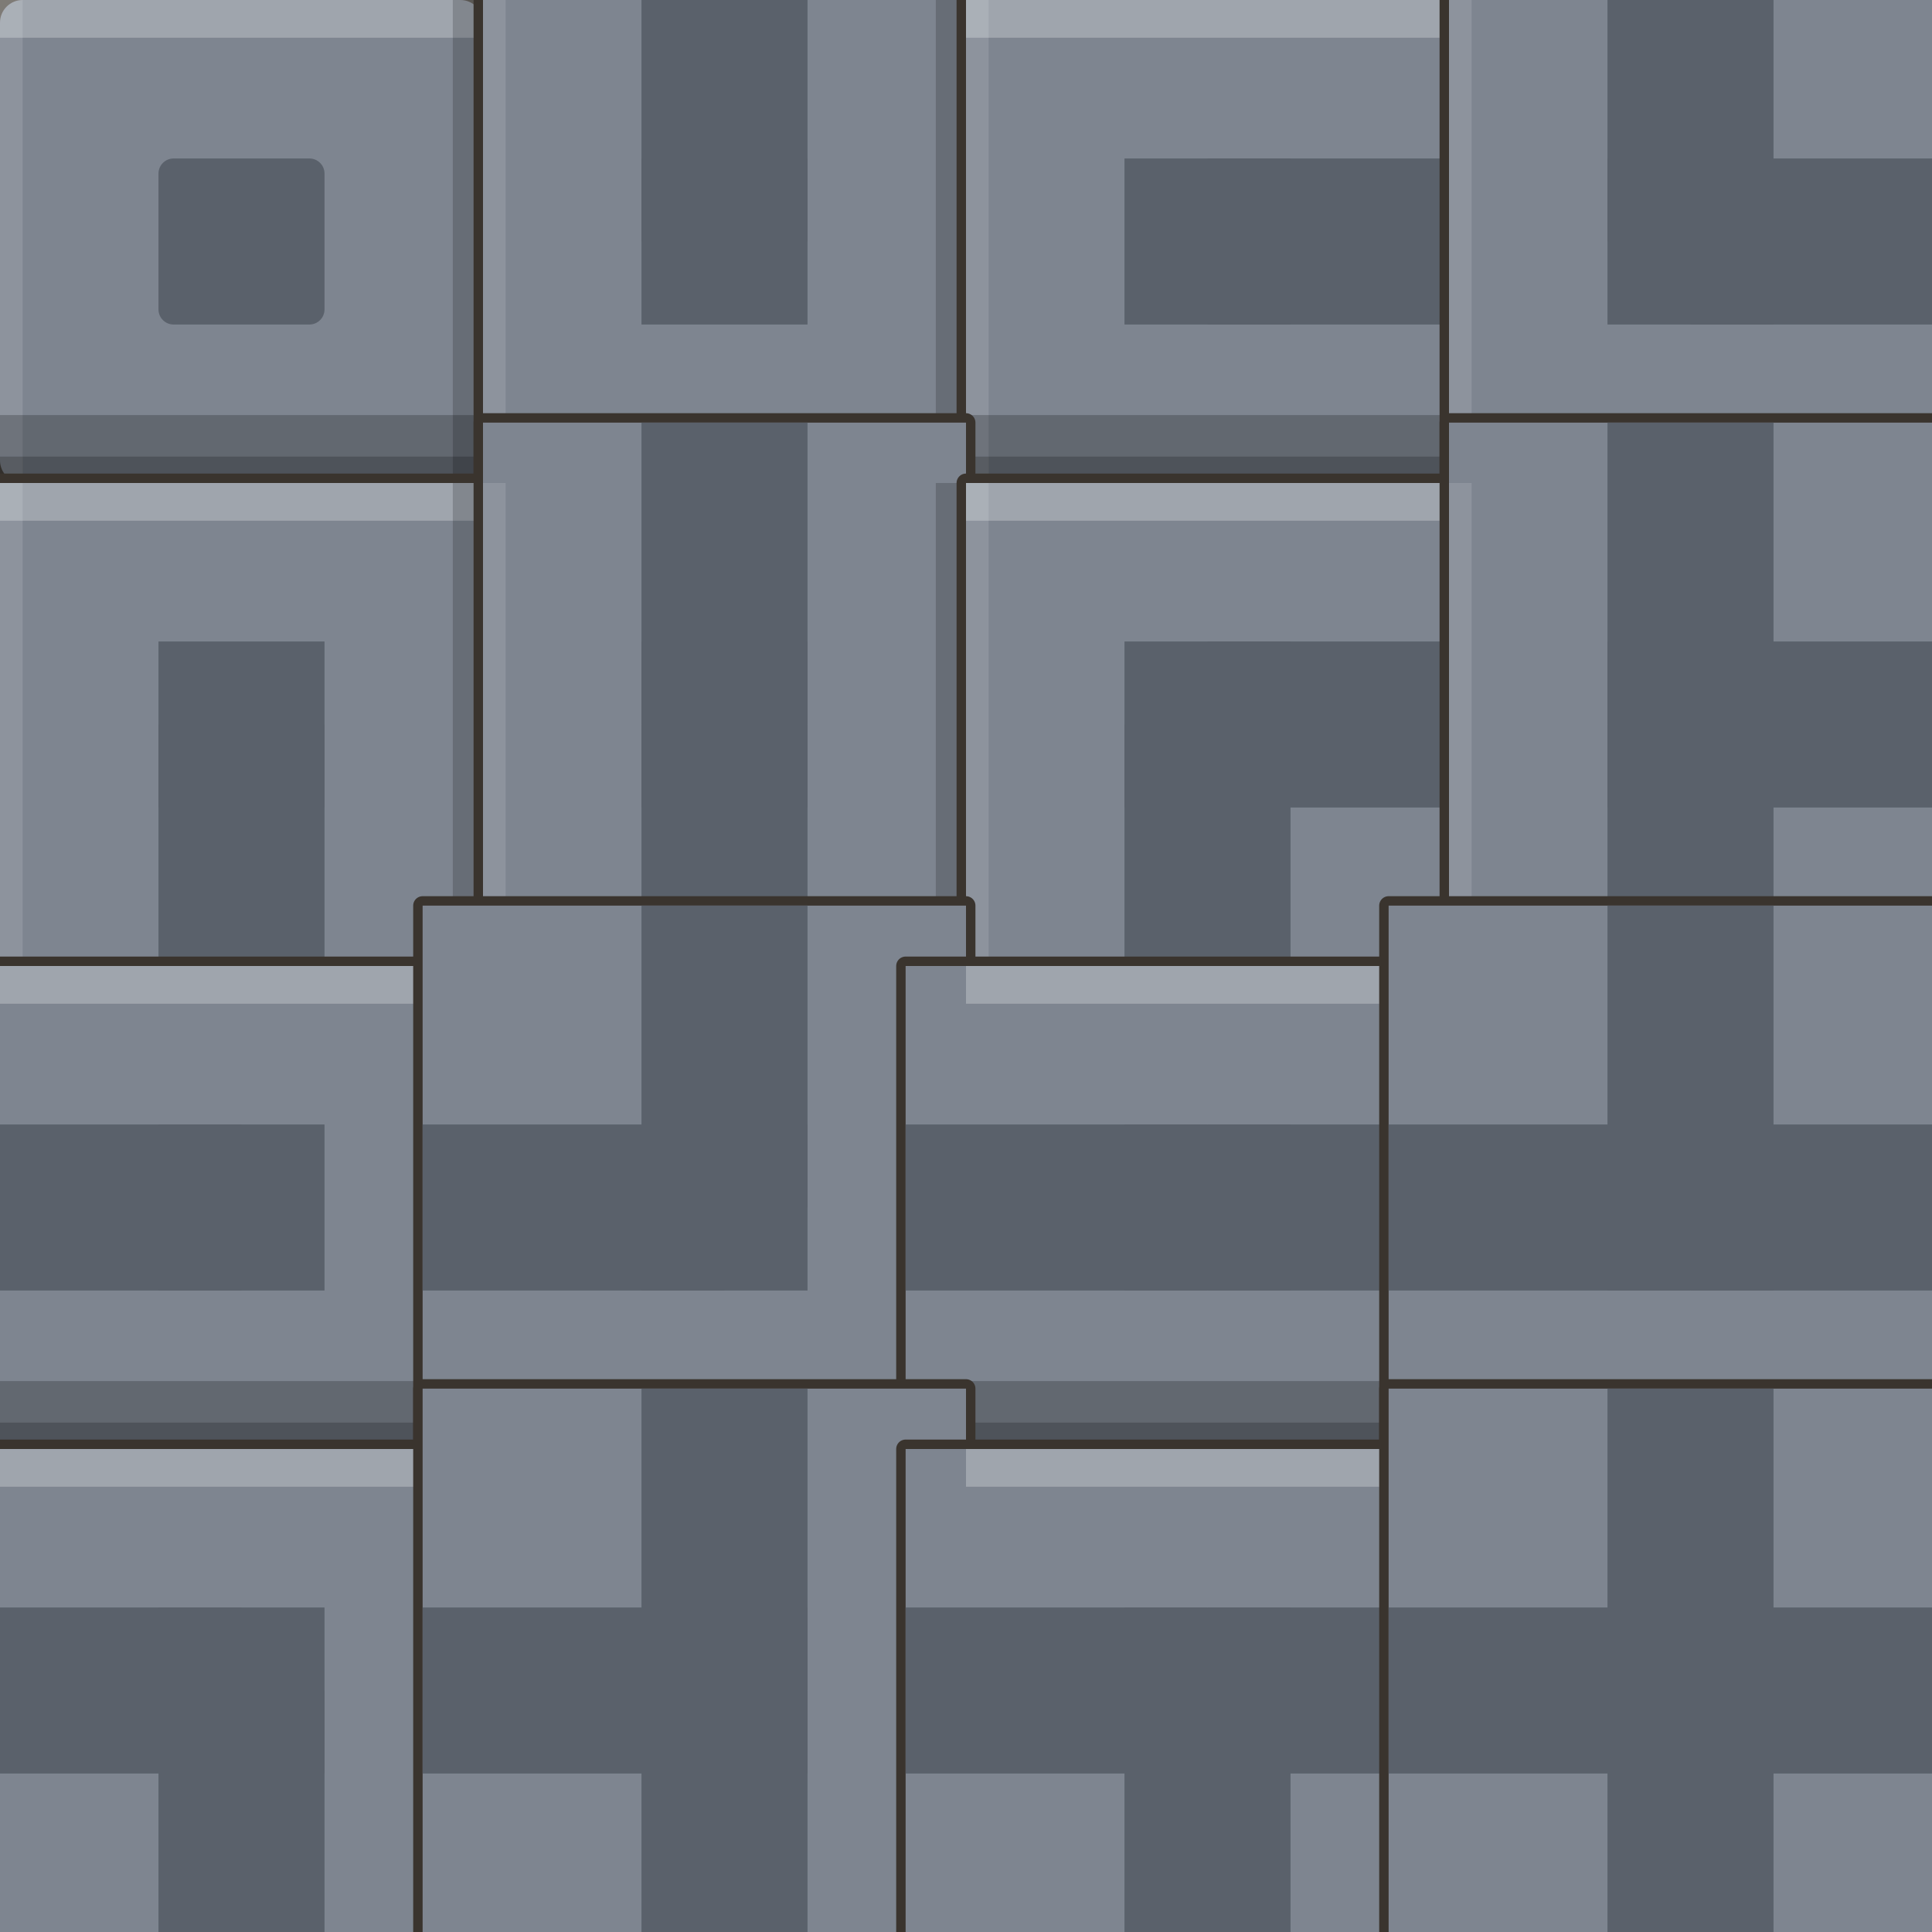
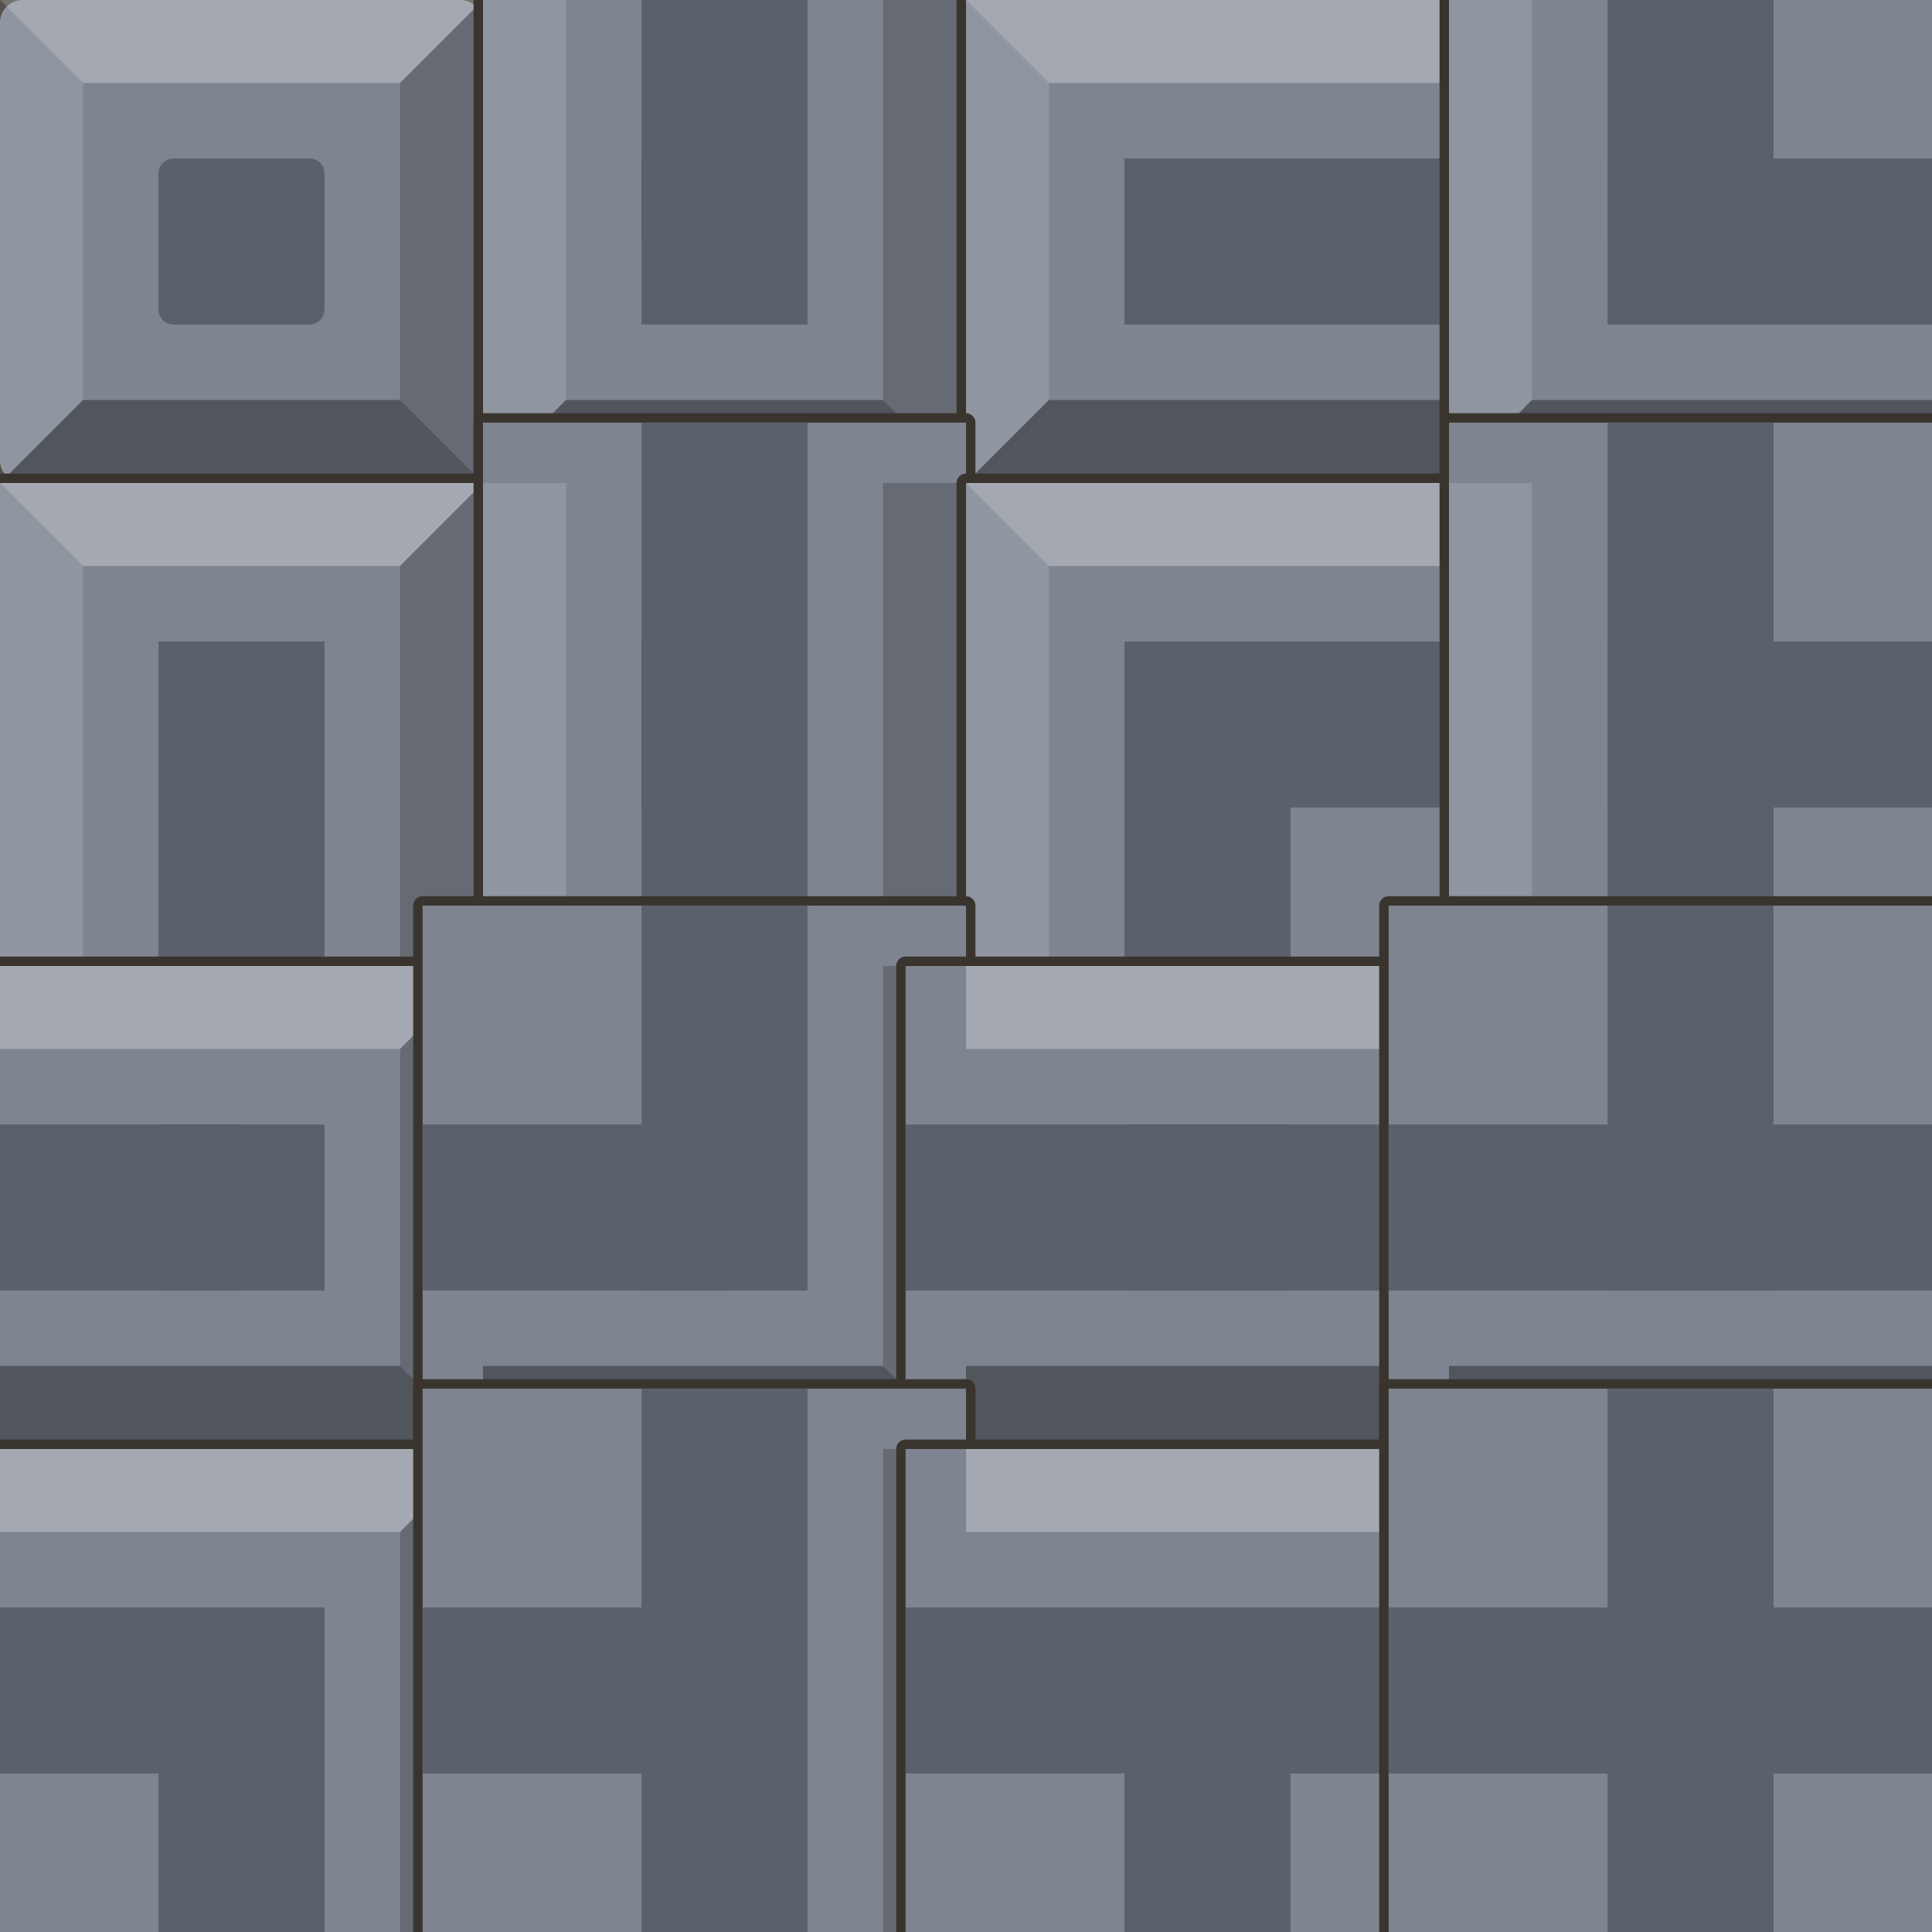
<svg xmlns="http://www.w3.org/2000/svg" viewBox="0 0 512 512" width="512" height="512">
  <g transform="translate(0 0)">
    <path d="M 6 0 h 116 a 6 6 0 0 1 6 6 v 116 a 6 6 0 0 1 -6 6 h -116 a 6 6 0 0 1 -6 -6 v -116 a 6 6 0 0 1 6 -6 Z" fill="#3A342E" stroke="#3A342E" stroke-width="5" stroke-linejoin="round" stroke-linecap="round" />
    <path d="M 6 0 h 116 a 6 6 0 0 1 6 6 v 116 a 6 6 0 0 1 -6 6 h -116 a 6 6 0 0 1 -6 -6 v -116 a 6 6 0 0 1 6 -6 Z" fill="#7E8590" />
-     <path d="M 0 0 h 128 a 0 0 0 0 1 0 0 v 10 a 0 0 0 0 1 0 0 h -128 a 0 0 0 0 1 0 0 v -10 a 0 0 0 0 1 0 0 Z" fill="#FFFFFF" opacity="0.26" />
-     <path d="M 0 0 h 6 a 0 0 0 0 1 0 0 v 128 a 0 0 0 0 1 0 0 h -6 a 0 0 0 0 1 0 0 v -128 a 0 0 0 0 1 0 0 Z" fill="#FFFFFF" opacity="0.12" />
-     <path d="M 120 0 h 8 a 0 0 0 0 1 0 0 v 128 a 0 0 0 0 1 0 0 h -8 a 0 0 0 0 1 0 0 v -128 a 0 0 0 0 1 0 0 Z" fill="#000000" opacity="0.18" />
-     <path d="M 0 110 h 128 a 0 0 0 0 1 0 0 v 18 a 0 0 0 0 1 0 0 h -128 a 0 0 0 0 1 0 0 v -18 a 0 0 0 0 1 0 0 Z" fill="#000000" opacity="0.22" />
-     <path d="M 0 121 h 128 a 0 0 0 0 1 0 0 v 7 a 0 0 0 0 1 0 0 h -128 a 0 0 0 0 1 0 0 v -7 a 0 0 0 0 1 0 0 Z" fill="#000000" opacity="0.2" />
+     <path d="M 0 0 L 128 0 L 106 22 L 22 22 Z" fill="#FFFFFF" opacity="0.3" />
+     <path d="M 0 0 L 0 128 L 22 106 L 22 22 Z" fill="#FFFFFF" opacity="0.14" />
+     <path d="M 128 0 L 128 128 L 106 106 L 106 22 Z" fill="#000000" opacity="0.2" />
+     <path d="M 0 128 L 128 128 L 106 106 L 22 106 Z" fill="#000000" opacity="0.36" />
    <path d="M 46 42 h 36 a 4 4 0 0 1 4 4 v 36 a 4 4 0 0 1 -4 4 h -36 a 4 4 0 0 1 -4 -4 v -36 a 4 4 0 0 1 4 -4 Z" fill="#5A616B" />
  </g>
  <g transform="translate(128 0)">
    <path d="M 0 -16 h 128 a 0 0 0 0 1 0 0 v 144 a 0 0 0 0 1 0 0 h -128 a 0 0 0 0 1 0 0 v -144 a 0 0 0 0 1 0 0 Z" fill="#3A342E" stroke="#3A342E" stroke-width="5" stroke-linejoin="round" stroke-linecap="round" />
    <path d="M 0 -16 h 128 a 0 0 0 0 1 0 0 v 144 a 0 0 0 0 1 0 0 h -128 a 0 0 0 0 1 0 0 v -144 a 0 0 0 0 1 0 0 Z" fill="#7E8590" />
-     <path d="M 0 0 h 6 a 0 0 0 0 1 0 0 v 128 a 0 0 0 0 1 0 0 h -6 a 0 0 0 0 1 0 0 v -128 a 0 0 0 0 1 0 0 Z" fill="#FFFFFF" opacity="0.12" />
-     <path d="M 120 0 h 8 a 0 0 0 0 1 0 0 v 128 a 0 0 0 0 1 0 0 h -8 a 0 0 0 0 1 0 0 v -128 a 0 0 0 0 1 0 0 Z" fill="#000000" opacity="0.18" />
-     <path d="M 0 110 h 128 a 0 0 0 0 1 0 0 v 18 a 0 0 0 0 1 0 0 h -128 a 0 0 0 0 1 0 0 v -18 a 0 0 0 0 1 0 0 Z" fill="#000000" opacity="0.22" />
-     <path d="M 0 121 h 128 a 0 0 0 0 1 0 0 v 7 a 0 0 0 0 1 0 0 h -128 a 0 0 0 0 1 0 0 v -7 a 0 0 0 0 1 0 0 Z" fill="#000000" opacity="0.2" />
+     <path d="M 0 0 L 0 128 L 22 106 L 22 0 Z" fill="#FFFFFF" opacity="0.14" />
+     <path d="M 128 0 L 128 128 L 106 106 L 106 0 Z" fill="#000000" opacity="0.2" />
+     <path d="M 0 128 L 128 128 L 106 106 L 22 106 Z" fill="#000000" opacity="0.36" />
    <path d="M 42 -16 h 44 a 0 0 0 0 1 0 0 v 80 a 0 0 0 0 1 0 0 h -44 a 0 0 0 0 1 0 0 v -80 a 0 0 0 0 1 0 0 Z" fill="#5A616B" />
    <path d="M 42 42 h 44 a 0 0 0 0 1 0 0 v 44 a 0 0 0 0 1 0 0 h -44 a 0 0 0 0 1 0 0 v -44 a 0 0 0 0 1 0 0 Z" fill="#5A616B" />
  </g>
  <g transform="translate(256 0)">
    <path d="M 0 0 h 144 a 0 0 0 0 1 0 0 v 128 a 0 0 0 0 1 0 0 h -144 a 0 0 0 0 1 0 0 v -128 a 0 0 0 0 1 0 0 Z" fill="#3A342E" stroke="#3A342E" stroke-width="5" stroke-linejoin="round" stroke-linecap="round" />
    <path d="M 0 0 h 144 a 0 0 0 0 1 0 0 v 128 a 0 0 0 0 1 0 0 h -144 a 0 0 0 0 1 0 0 v -128 a 0 0 0 0 1 0 0 Z" fill="#7E8590" />
-     <path d="M 0 0 h 128 a 0 0 0 0 1 0 0 v 10 a 0 0 0 0 1 0 0 h -128 a 0 0 0 0 1 0 0 v -10 a 0 0 0 0 1 0 0 Z" fill="#FFFFFF" opacity="0.26" />
-     <path d="M 0 0 h 6 a 0 0 0 0 1 0 0 v 128 a 0 0 0 0 1 0 0 h -6 a 0 0 0 0 1 0 0 v -128 a 0 0 0 0 1 0 0 Z" fill="#FFFFFF" opacity="0.12" />
-     <path d="M 0 110 h 128 a 0 0 0 0 1 0 0 v 18 a 0 0 0 0 1 0 0 h -128 a 0 0 0 0 1 0 0 v -18 a 0 0 0 0 1 0 0 Z" fill="#000000" opacity="0.22" />
-     <path d="M 0 121 h 128 a 0 0 0 0 1 0 0 v 7 a 0 0 0 0 1 0 0 h -128 a 0 0 0 0 1 0 0 v -7 a 0 0 0 0 1 0 0 Z" fill="#000000" opacity="0.2" />
+     <path d="M 0 0 L 128 0 L 128 22 L 22 22 Z" fill="#FFFFFF" opacity="0.3" />
+     <path d="M 0 0 L 0 128 L 22 106 L 22 22 Z" fill="#FFFFFF" opacity="0.14" />
+     <path d="M 0 128 L 128 128 L 128 106 L 22 106 Z" fill="#000000" opacity="0.36" />
    <path d="M 64 42 h 80 a 0 0 0 0 1 0 0 v 44 a 0 0 0 0 1 0 0 h -80 a 0 0 0 0 1 0 0 v -44 a 0 0 0 0 1 0 0 Z" fill="#5A616B" />
    <path d="M 42 42 h 44 a 0 0 0 0 1 0 0 v 44 a 0 0 0 0 1 0 0 h -44 a 0 0 0 0 1 0 0 v -44 a 0 0 0 0 1 0 0 Z" fill="#5A616B" />
  </g>
  <g transform="translate(384 0)">
    <path d="M 0 -16 h 144 a 0 0 0 0 1 0 0 v 144 a 0 0 0 0 1 0 0 h -144 a 0 0 0 0 1 0 0 v -144 a 0 0 0 0 1 0 0 Z" fill="#3A342E" stroke="#3A342E" stroke-width="5" stroke-linejoin="round" stroke-linecap="round" />
    <path d="M 0 -16 h 144 a 0 0 0 0 1 0 0 v 144 a 0 0 0 0 1 0 0 h -144 a 0 0 0 0 1 0 0 v -144 a 0 0 0 0 1 0 0 Z" fill="#7E8590" />
-     <path d="M 0 0 h 6 a 0 0 0 0 1 0 0 v 128 a 0 0 0 0 1 0 0 h -6 a 0 0 0 0 1 0 0 v -128 a 0 0 0 0 1 0 0 Z" fill="#FFFFFF" opacity="0.12" />
-     <path d="M 0 110 h 128 a 0 0 0 0 1 0 0 v 18 a 0 0 0 0 1 0 0 h -128 a 0 0 0 0 1 0 0 v -18 a 0 0 0 0 1 0 0 Z" fill="#000000" opacity="0.22" />
-     <path d="M 0 121 h 128 a 0 0 0 0 1 0 0 v 7 a 0 0 0 0 1 0 0 h -128 a 0 0 0 0 1 0 0 v -7 a 0 0 0 0 1 0 0 Z" fill="#000000" opacity="0.2" />
+     <path d="M 0 0 L 0 128 L 22 106 L 22 0 Z" fill="#FFFFFF" opacity="0.14" />
+     <path d="M 0 128 L 128 128 L 128 106 L 22 106 Z" fill="#000000" opacity="0.36" />
    <path d="M 42 -16 h 44 a 0 0 0 0 1 0 0 v 80 a 0 0 0 0 1 0 0 h -44 a 0 0 0 0 1 0 0 v -80 a 0 0 0 0 1 0 0 Z" fill="#5A616B" />
    <path d="M 64 42 h 80 a 0 0 0 0 1 0 0 v 44 a 0 0 0 0 1 0 0 h -80 a 0 0 0 0 1 0 0 v -44 a 0 0 0 0 1 0 0 Z" fill="#5A616B" />
    <path d="M 42 42 h 44 a 0 0 0 0 1 0 0 v 44 a 0 0 0 0 1 0 0 h -44 a 0 0 0 0 1 0 0 v -44 a 0 0 0 0 1 0 0 Z" fill="#5A616B" />
  </g>
  <g transform="translate(0 128)">
    <path d="M 0 0 h 128 a 0 0 0 0 1 0 0 v 144 a 0 0 0 0 1 0 0 h -128 a 0 0 0 0 1 0 0 v -144 a 0 0 0 0 1 0 0 Z" fill="#3A342E" stroke="#3A342E" stroke-width="5" stroke-linejoin="round" stroke-linecap="round" />
    <path d="M 0 0 h 128 a 0 0 0 0 1 0 0 v 144 a 0 0 0 0 1 0 0 h -128 a 0 0 0 0 1 0 0 v -144 a 0 0 0 0 1 0 0 Z" fill="#7E8590" />
-     <path d="M 0 0 h 128 a 0 0 0 0 1 0 0 v 10 a 0 0 0 0 1 0 0 h -128 a 0 0 0 0 1 0 0 v -10 a 0 0 0 0 1 0 0 Z" fill="#FFFFFF" opacity="0.26" />
-     <path d="M 0 0 h 6 a 0 0 0 0 1 0 0 v 128 a 0 0 0 0 1 0 0 h -6 a 0 0 0 0 1 0 0 v -128 a 0 0 0 0 1 0 0 Z" fill="#FFFFFF" opacity="0.12" />
-     <path d="M 120 0 h 8 a 0 0 0 0 1 0 0 v 128 a 0 0 0 0 1 0 0 h -8 a 0 0 0 0 1 0 0 v -128 a 0 0 0 0 1 0 0 Z" fill="#000000" opacity="0.18" />
+     <path d="M 0 0 L 128 0 L 106 22 L 22 22 Z" fill="#FFFFFF" opacity="0.3" />
+     <path d="M 0 0 L 0 128 L 22 128 L 22 22 Z" fill="#FFFFFF" opacity="0.14" />
+     <path d="M 128 0 L 128 128 L 106 128 L 106 22 Z" fill="#000000" opacity="0.2" />
    <path d="M 42 64 h 44 a 0 0 0 0 1 0 0 v 80 a 0 0 0 0 1 0 0 h -44 a 0 0 0 0 1 0 0 v -80 a 0 0 0 0 1 0 0 Z" fill="#5A616B" />
    <path d="M 42 42 h 44 a 0 0 0 0 1 0 0 v 44 a 0 0 0 0 1 0 0 h -44 a 0 0 0 0 1 0 0 v -44 a 0 0 0 0 1 0 0 Z" fill="#5A616B" />
  </g>
  <g transform="translate(128 128)">
    <path d="M 0 -16 h 128 a 0 0 0 0 1 0 0 v 160 a 0 0 0 0 1 0 0 h -128 a 0 0 0 0 1 0 0 v -160 a 0 0 0 0 1 0 0 Z" fill="#3A342E" stroke="#3A342E" stroke-width="5" stroke-linejoin="round" stroke-linecap="round" />
    <path d="M 0 -16 h 128 a 0 0 0 0 1 0 0 v 160 a 0 0 0 0 1 0 0 h -128 a 0 0 0 0 1 0 0 v -160 a 0 0 0 0 1 0 0 Z" fill="#7E8590" />
-     <path d="M 0 0 h 6 a 0 0 0 0 1 0 0 v 128 a 0 0 0 0 1 0 0 h -6 a 0 0 0 0 1 0 0 v -128 a 0 0 0 0 1 0 0 Z" fill="#FFFFFF" opacity="0.12" />
-     <path d="M 120 0 h 8 a 0 0 0 0 1 0 0 v 128 a 0 0 0 0 1 0 0 h -8 a 0 0 0 0 1 0 0 v -128 a 0 0 0 0 1 0 0 Z" fill="#000000" opacity="0.18" />
+     <path d="M 0 0 L 0 128 L 22 128 L 22 0 Z" fill="#FFFFFF" opacity="0.14" />
+     <path d="M 128 0 L 128 128 L 106 128 L 106 0 Z" fill="#000000" opacity="0.2" />
    <path d="M 42 -16 h 44 a 0 0 0 0 1 0 0 v 80 a 0 0 0 0 1 0 0 h -44 a 0 0 0 0 1 0 0 v -80 a 0 0 0 0 1 0 0 Z" fill="#5A616B" />
    <path d="M 42 64 h 44 a 0 0 0 0 1 0 0 v 80 a 0 0 0 0 1 0 0 h -44 a 0 0 0 0 1 0 0 v -80 a 0 0 0 0 1 0 0 Z" fill="#5A616B" />
    <path d="M 42 42 h 44 a 0 0 0 0 1 0 0 v 44 a 0 0 0 0 1 0 0 h -44 a 0 0 0 0 1 0 0 v -44 a 0 0 0 0 1 0 0 Z" fill="#5A616B" />
  </g>
  <g transform="translate(256 128)">
    <path d="M 0 0 h 144 a 0 0 0 0 1 0 0 v 144 a 0 0 0 0 1 0 0 h -144 a 0 0 0 0 1 0 0 v -144 a 0 0 0 0 1 0 0 Z" fill="#3A342E" stroke="#3A342E" stroke-width="5" stroke-linejoin="round" stroke-linecap="round" />
    <path d="M 0 0 h 144 a 0 0 0 0 1 0 0 v 144 a 0 0 0 0 1 0 0 h -144 a 0 0 0 0 1 0 0 v -144 a 0 0 0 0 1 0 0 Z" fill="#7E8590" />
-     <path d="M 0 0 h 128 a 0 0 0 0 1 0 0 v 10 a 0 0 0 0 1 0 0 h -128 a 0 0 0 0 1 0 0 v -10 a 0 0 0 0 1 0 0 Z" fill="#FFFFFF" opacity="0.26" />
-     <path d="M 0 0 h 6 a 0 0 0 0 1 0 0 v 128 a 0 0 0 0 1 0 0 h -6 a 0 0 0 0 1 0 0 v -128 a 0 0 0 0 1 0 0 Z" fill="#FFFFFF" opacity="0.12" />
+     <path d="M 0 0 L 128 0 L 128 22 L 22 22 Z" fill="#FFFFFF" opacity="0.3" />
+     <path d="M 0 0 L 0 128 L 22 128 L 22 22 Z" fill="#FFFFFF" opacity="0.14" />
    <path d="M 42 64 h 44 a 0 0 0 0 1 0 0 v 80 a 0 0 0 0 1 0 0 h -44 a 0 0 0 0 1 0 0 v -80 a 0 0 0 0 1 0 0 Z" fill="#5A616B" />
    <path d="M 64 42 h 80 a 0 0 0 0 1 0 0 v 44 a 0 0 0 0 1 0 0 h -80 a 0 0 0 0 1 0 0 v -44 a 0 0 0 0 1 0 0 Z" fill="#5A616B" />
    <path d="M 42 42 h 44 a 0 0 0 0 1 0 0 v 44 a 0 0 0 0 1 0 0 h -44 a 0 0 0 0 1 0 0 v -44 a 0 0 0 0 1 0 0 Z" fill="#5A616B" />
  </g>
  <g transform="translate(384 128)">
    <path d="M 0 -16 h 144 a 0 0 0 0 1 0 0 v 160 a 0 0 0 0 1 0 0 h -144 a 0 0 0 0 1 0 0 v -160 a 0 0 0 0 1 0 0 Z" fill="#3A342E" stroke="#3A342E" stroke-width="5" stroke-linejoin="round" stroke-linecap="round" />
    <path d="M 0 -16 h 144 a 0 0 0 0 1 0 0 v 160 a 0 0 0 0 1 0 0 h -144 a 0 0 0 0 1 0 0 v -160 a 0 0 0 0 1 0 0 Z" fill="#7E8590" />
-     <path d="M 0 0 h 6 a 0 0 0 0 1 0 0 v 128 a 0 0 0 0 1 0 0 h -6 a 0 0 0 0 1 0 0 v -128 a 0 0 0 0 1 0 0 Z" fill="#FFFFFF" opacity="0.12" />
+     <path d="M 0 0 L 0 128 L 22 128 L 22 0 Z" fill="#FFFFFF" opacity="0.14" />
    <path d="M 42 -16 h 44 a 0 0 0 0 1 0 0 v 80 a 0 0 0 0 1 0 0 h -44 a 0 0 0 0 1 0 0 v -80 a 0 0 0 0 1 0 0 Z" fill="#5A616B" />
    <path d="M 42 64 h 44 a 0 0 0 0 1 0 0 v 80 a 0 0 0 0 1 0 0 h -44 a 0 0 0 0 1 0 0 v -80 a 0 0 0 0 1 0 0 Z" fill="#5A616B" />
    <path d="M 64 42 h 80 a 0 0 0 0 1 0 0 v 44 a 0 0 0 0 1 0 0 h -80 a 0 0 0 0 1 0 0 v -44 a 0 0 0 0 1 0 0 Z" fill="#5A616B" />
    <path d="M 42 42 h 44 a 0 0 0 0 1 0 0 v 44 a 0 0 0 0 1 0 0 h -44 a 0 0 0 0 1 0 0 v -44 a 0 0 0 0 1 0 0 Z" fill="#5A616B" />
  </g>
  <g transform="translate(0 256)">
    <path d="M -16 0 h 144 a 0 0 0 0 1 0 0 v 128 a 0 0 0 0 1 0 0 h -144 a 0 0 0 0 1 0 0 v -128 a 0 0 0 0 1 0 0 Z" fill="#3A342E" stroke="#3A342E" stroke-width="5" stroke-linejoin="round" stroke-linecap="round" />
    <path d="M -16 0 h 144 a 0 0 0 0 1 0 0 v 128 a 0 0 0 0 1 0 0 h -144 a 0 0 0 0 1 0 0 v -128 a 0 0 0 0 1 0 0 Z" fill="#7E8590" />
-     <path d="M 0 0 h 128 a 0 0 0 0 1 0 0 v 10 a 0 0 0 0 1 0 0 h -128 a 0 0 0 0 1 0 0 v -10 a 0 0 0 0 1 0 0 Z" fill="#FFFFFF" opacity="0.26" />
-     <path d="M 120 0 h 8 a 0 0 0 0 1 0 0 v 128 a 0 0 0 0 1 0 0 h -8 a 0 0 0 0 1 0 0 v -128 a 0 0 0 0 1 0 0 Z" fill="#000000" opacity="0.18" />
-     <path d="M 0 110 h 128 a 0 0 0 0 1 0 0 v 18 a 0 0 0 0 1 0 0 h -128 a 0 0 0 0 1 0 0 v -18 a 0 0 0 0 1 0 0 Z" fill="#000000" opacity="0.22" />
-     <path d="M 0 121 h 128 a 0 0 0 0 1 0 0 v 7 a 0 0 0 0 1 0 0 h -128 a 0 0 0 0 1 0 0 v -7 a 0 0 0 0 1 0 0 Z" fill="#000000" opacity="0.2" />
+     <path d="M 0 0 L 128 0 L 106 22 L 0 22 Z" fill="#FFFFFF" opacity="0.3" />
+     <path d="M 128 0 L 128 128 L 106 106 L 106 22 Z" fill="#000000" opacity="0.2" />
+     <path d="M 0 128 L 128 128 L 106 106 L 0 106 Z" fill="#000000" opacity="0.36" />
    <path d="M -16 42 h 80 a 0 0 0 0 1 0 0 v 44 a 0 0 0 0 1 0 0 h -80 a 0 0 0 0 1 0 0 v -44 a 0 0 0 0 1 0 0 Z" fill="#5A616B" />
    <path d="M 42 42 h 44 a 0 0 0 0 1 0 0 v 44 a 0 0 0 0 1 0 0 h -44 a 0 0 0 0 1 0 0 v -44 a 0 0 0 0 1 0 0 Z" fill="#5A616B" />
  </g>
  <g transform="translate(128 256)">
    <path d="M -16 -16 h 144 a 0 0 0 0 1 0 0 v 144 a 0 0 0 0 1 0 0 h -144 a 0 0 0 0 1 0 0 v -144 a 0 0 0 0 1 0 0 Z" fill="#3A342E" stroke="#3A342E" stroke-width="5" stroke-linejoin="round" stroke-linecap="round" />
    <path d="M -16 -16 h 144 a 0 0 0 0 1 0 0 v 144 a 0 0 0 0 1 0 0 h -144 a 0 0 0 0 1 0 0 v -144 a 0 0 0 0 1 0 0 Z" fill="#7E8590" />
-     <path d="M 120 0 h 8 a 0 0 0 0 1 0 0 v 128 a 0 0 0 0 1 0 0 h -8 a 0 0 0 0 1 0 0 v -128 a 0 0 0 0 1 0 0 Z" fill="#000000" opacity="0.18" />
-     <path d="M 0 110 h 128 a 0 0 0 0 1 0 0 v 18 a 0 0 0 0 1 0 0 h -128 a 0 0 0 0 1 0 0 v -18 a 0 0 0 0 1 0 0 Z" fill="#000000" opacity="0.22" />
-     <path d="M 0 121 h 128 a 0 0 0 0 1 0 0 v 7 a 0 0 0 0 1 0 0 h -128 a 0 0 0 0 1 0 0 v -7 a 0 0 0 0 1 0 0 Z" fill="#000000" opacity="0.2" />
+     <path d="M 128 0 L 128 128 L 106 106 L 106 0 Z" fill="#000000" opacity="0.2" />
+     <path d="M 0 128 L 128 128 L 106 106 L 0 106 Z" fill="#000000" opacity="0.36" />
    <path d="M 42 -16 h 44 a 0 0 0 0 1 0 0 v 80 a 0 0 0 0 1 0 0 h -44 a 0 0 0 0 1 0 0 v -80 a 0 0 0 0 1 0 0 Z" fill="#5A616B" />
    <path d="M -16 42 h 80 a 0 0 0 0 1 0 0 v 44 a 0 0 0 0 1 0 0 h -80 a 0 0 0 0 1 0 0 v -44 a 0 0 0 0 1 0 0 Z" fill="#5A616B" />
    <path d="M 42 42 h 44 a 0 0 0 0 1 0 0 v 44 a 0 0 0 0 1 0 0 h -44 a 0 0 0 0 1 0 0 v -44 a 0 0 0 0 1 0 0 Z" fill="#5A616B" />
  </g>
  <g transform="translate(256 256)">
    <path d="M -16 0 h 160 a 0 0 0 0 1 0 0 v 128 a 0 0 0 0 1 0 0 h -160 a 0 0 0 0 1 0 0 v -128 a 0 0 0 0 1 0 0 Z" fill="#3A342E" stroke="#3A342E" stroke-width="5" stroke-linejoin="round" stroke-linecap="round" />
    <path d="M -16 0 h 160 a 0 0 0 0 1 0 0 v 128 a 0 0 0 0 1 0 0 h -160 a 0 0 0 0 1 0 0 v -128 a 0 0 0 0 1 0 0 Z" fill="#7E8590" />
-     <path d="M 0 0 h 128 a 0 0 0 0 1 0 0 v 10 a 0 0 0 0 1 0 0 h -128 a 0 0 0 0 1 0 0 v -10 a 0 0 0 0 1 0 0 Z" fill="#FFFFFF" opacity="0.26" />
-     <path d="M 0 110 h 128 a 0 0 0 0 1 0 0 v 18 a 0 0 0 0 1 0 0 h -128 a 0 0 0 0 1 0 0 v -18 a 0 0 0 0 1 0 0 Z" fill="#000000" opacity="0.22" />
-     <path d="M 0 121 h 128 a 0 0 0 0 1 0 0 v 7 a 0 0 0 0 1 0 0 h -128 a 0 0 0 0 1 0 0 v -7 a 0 0 0 0 1 0 0 Z" fill="#000000" opacity="0.2" />
+     <path d="M 0 0 L 128 0 L 128 22 L 0 22 Z" fill="#FFFFFF" opacity="0.3" />
+     <path d="M 0 128 L 128 128 L 128 106 L 0 106 Z" fill="#000000" opacity="0.36" />
    <path d="M -16 42 h 80 a 0 0 0 0 1 0 0 v 44 a 0 0 0 0 1 0 0 h -80 a 0 0 0 0 1 0 0 v -44 a 0 0 0 0 1 0 0 Z" fill="#5A616B" />
    <path d="M 64 42 h 80 a 0 0 0 0 1 0 0 v 44 a 0 0 0 0 1 0 0 h -80 a 0 0 0 0 1 0 0 v -44 a 0 0 0 0 1 0 0 Z" fill="#5A616B" />
    <path d="M 42 42 h 44 a 0 0 0 0 1 0 0 v 44 a 0 0 0 0 1 0 0 h -44 a 0 0 0 0 1 0 0 v -44 a 0 0 0 0 1 0 0 Z" fill="#5A616B" />
  </g>
  <g transform="translate(384 256)">
    <path d="M -16 -16 h 160 a 0 0 0 0 1 0 0 v 144 a 0 0 0 0 1 0 0 h -160 a 0 0 0 0 1 0 0 v -144 a 0 0 0 0 1 0 0 Z" fill="#3A342E" stroke="#3A342E" stroke-width="5" stroke-linejoin="round" stroke-linecap="round" />
    <path d="M -16 -16 h 160 a 0 0 0 0 1 0 0 v 144 a 0 0 0 0 1 0 0 h -160 a 0 0 0 0 1 0 0 v -144 a 0 0 0 0 1 0 0 Z" fill="#7E8590" />
-     <path d="M 0 110 h 128 a 0 0 0 0 1 0 0 v 18 a 0 0 0 0 1 0 0 h -128 a 0 0 0 0 1 0 0 v -18 a 0 0 0 0 1 0 0 Z" fill="#000000" opacity="0.22" />
-     <path d="M 0 121 h 128 a 0 0 0 0 1 0 0 v 7 a 0 0 0 0 1 0 0 h -128 a 0 0 0 0 1 0 0 v -7 a 0 0 0 0 1 0 0 Z" fill="#000000" opacity="0.2" />
+     <path d="M 0 128 L 128 128 L 128 106 L 0 106 Z" fill="#000000" opacity="0.36" />
    <path d="M 42 -16 h 44 a 0 0 0 0 1 0 0 v 80 a 0 0 0 0 1 0 0 h -44 a 0 0 0 0 1 0 0 v -80 a 0 0 0 0 1 0 0 Z" fill="#5A616B" />
    <path d="M -16 42 h 80 a 0 0 0 0 1 0 0 v 44 a 0 0 0 0 1 0 0 h -80 a 0 0 0 0 1 0 0 v -44 a 0 0 0 0 1 0 0 Z" fill="#5A616B" />
    <path d="M 64 42 h 80 a 0 0 0 0 1 0 0 v 44 a 0 0 0 0 1 0 0 h -80 a 0 0 0 0 1 0 0 v -44 a 0 0 0 0 1 0 0 Z" fill="#5A616B" />
    <path d="M 42 42 h 44 a 0 0 0 0 1 0 0 v 44 a 0 0 0 0 1 0 0 h -44 a 0 0 0 0 1 0 0 v -44 a 0 0 0 0 1 0 0 Z" fill="#5A616B" />
  </g>
  <g transform="translate(0 384)">
    <path d="M -16 0 h 144 a 0 0 0 0 1 0 0 v 144 a 0 0 0 0 1 0 0 h -144 a 0 0 0 0 1 0 0 v -144 a 0 0 0 0 1 0 0 Z" fill="#3A342E" stroke="#3A342E" stroke-width="5" stroke-linejoin="round" stroke-linecap="round" />
    <path d="M -16 0 h 144 a 0 0 0 0 1 0 0 v 144 a 0 0 0 0 1 0 0 h -144 a 0 0 0 0 1 0 0 v -144 a 0 0 0 0 1 0 0 Z" fill="#7E8590" />
-     <path d="M 0 0 h 128 a 0 0 0 0 1 0 0 v 10 a 0 0 0 0 1 0 0 h -128 a 0 0 0 0 1 0 0 v -10 a 0 0 0 0 1 0 0 Z" fill="#FFFFFF" opacity="0.26" />
-     <path d="M 120 0 h 8 a 0 0 0 0 1 0 0 v 128 a 0 0 0 0 1 0 0 h -8 a 0 0 0 0 1 0 0 v -128 a 0 0 0 0 1 0 0 Z" fill="#000000" opacity="0.18" />
+     <path d="M 0 0 L 128 0 L 106 22 L 0 22 Z" fill="#FFFFFF" opacity="0.3" />
+     <path d="M 128 0 L 128 128 L 106 128 L 106 22 Z" fill="#000000" opacity="0.2" />
    <path d="M 42 64 h 44 a 0 0 0 0 1 0 0 v 80 a 0 0 0 0 1 0 0 h -44 a 0 0 0 0 1 0 0 v -80 a 0 0 0 0 1 0 0 Z" fill="#5A616B" />
    <path d="M -16 42 h 80 a 0 0 0 0 1 0 0 v 44 a 0 0 0 0 1 0 0 h -80 a 0 0 0 0 1 0 0 v -44 a 0 0 0 0 1 0 0 Z" fill="#5A616B" />
    <path d="M 42 42 h 44 a 0 0 0 0 1 0 0 v 44 a 0 0 0 0 1 0 0 h -44 a 0 0 0 0 1 0 0 v -44 a 0 0 0 0 1 0 0 Z" fill="#5A616B" />
  </g>
  <g transform="translate(128 384)">
    <path d="M -16 -16 h 144 a 0 0 0 0 1 0 0 v 160 a 0 0 0 0 1 0 0 h -144 a 0 0 0 0 1 0 0 v -160 a 0 0 0 0 1 0 0 Z" fill="#3A342E" stroke="#3A342E" stroke-width="5" stroke-linejoin="round" stroke-linecap="round" />
    <path d="M -16 -16 h 144 a 0 0 0 0 1 0 0 v 160 a 0 0 0 0 1 0 0 h -144 a 0 0 0 0 1 0 0 v -160 a 0 0 0 0 1 0 0 Z" fill="#7E8590" />
-     <path d="M 120 0 h 8 a 0 0 0 0 1 0 0 v 128 a 0 0 0 0 1 0 0 h -8 a 0 0 0 0 1 0 0 v -128 a 0 0 0 0 1 0 0 Z" fill="#000000" opacity="0.18" />
+     <path d="M 128 0 L 128 128 L 106 128 L 106 0 Z" fill="#000000" opacity="0.2" />
    <path d="M 42 -16 h 44 a 0 0 0 0 1 0 0 v 80 a 0 0 0 0 1 0 0 h -44 a 0 0 0 0 1 0 0 v -80 a 0 0 0 0 1 0 0 Z" fill="#5A616B" />
    <path d="M 42 64 h 44 a 0 0 0 0 1 0 0 v 80 a 0 0 0 0 1 0 0 h -44 a 0 0 0 0 1 0 0 v -80 a 0 0 0 0 1 0 0 Z" fill="#5A616B" />
    <path d="M -16 42 h 80 a 0 0 0 0 1 0 0 v 44 a 0 0 0 0 1 0 0 h -80 a 0 0 0 0 1 0 0 v -44 a 0 0 0 0 1 0 0 Z" fill="#5A616B" />
    <path d="M 42 42 h 44 a 0 0 0 0 1 0 0 v 44 a 0 0 0 0 1 0 0 h -44 a 0 0 0 0 1 0 0 v -44 a 0 0 0 0 1 0 0 Z" fill="#5A616B" />
  </g>
  <g transform="translate(256 384)">
    <path d="M -16 0 h 160 a 0 0 0 0 1 0 0 v 144 a 0 0 0 0 1 0 0 h -160 a 0 0 0 0 1 0 0 v -144 a 0 0 0 0 1 0 0 Z" fill="#3A342E" stroke="#3A342E" stroke-width="5" stroke-linejoin="round" stroke-linecap="round" />
    <path d="M -16 0 h 160 a 0 0 0 0 1 0 0 v 144 a 0 0 0 0 1 0 0 h -160 a 0 0 0 0 1 0 0 v -144 a 0 0 0 0 1 0 0 Z" fill="#7E8590" />
-     <path d="M 0 0 h 128 a 0 0 0 0 1 0 0 v 10 a 0 0 0 0 1 0 0 h -128 a 0 0 0 0 1 0 0 v -10 a 0 0 0 0 1 0 0 Z" fill="#FFFFFF" opacity="0.26" />
+     <path d="M 0 0 L 128 0 L 128 22 L 0 22 Z" fill="#FFFFFF" opacity="0.3" />
    <path d="M 42 64 h 44 a 0 0 0 0 1 0 0 v 80 a 0 0 0 0 1 0 0 h -44 a 0 0 0 0 1 0 0 v -80 a 0 0 0 0 1 0 0 Z" fill="#5A616B" />
    <path d="M -16 42 h 80 a 0 0 0 0 1 0 0 v 44 a 0 0 0 0 1 0 0 h -80 a 0 0 0 0 1 0 0 v -44 a 0 0 0 0 1 0 0 Z" fill="#5A616B" />
    <path d="M 64 42 h 80 a 0 0 0 0 1 0 0 v 44 a 0 0 0 0 1 0 0 h -80 a 0 0 0 0 1 0 0 v -44 a 0 0 0 0 1 0 0 Z" fill="#5A616B" />
    <path d="M 42 42 h 44 a 0 0 0 0 1 0 0 v 44 a 0 0 0 0 1 0 0 h -44 a 0 0 0 0 1 0 0 v -44 a 0 0 0 0 1 0 0 Z" fill="#5A616B" />
  </g>
  <g transform="translate(384 384)">
    <path d="M -16 -16 h 160 a 0 0 0 0 1 0 0 v 160 a 0 0 0 0 1 0 0 h -160 a 0 0 0 0 1 0 0 v -160 a 0 0 0 0 1 0 0 Z" fill="#3A342E" stroke="#3A342E" stroke-width="5" stroke-linejoin="round" stroke-linecap="round" />
    <path d="M -16 -16 h 160 a 0 0 0 0 1 0 0 v 160 a 0 0 0 0 1 0 0 h -160 a 0 0 0 0 1 0 0 v -160 a 0 0 0 0 1 0 0 Z" fill="#7E8590" />
    <path d="M 42 -16 h 44 a 0 0 0 0 1 0 0 v 80 a 0 0 0 0 1 0 0 h -44 a 0 0 0 0 1 0 0 v -80 a 0 0 0 0 1 0 0 Z" fill="#5A616B" />
    <path d="M 42 64 h 44 a 0 0 0 0 1 0 0 v 80 a 0 0 0 0 1 0 0 h -44 a 0 0 0 0 1 0 0 v -80 a 0 0 0 0 1 0 0 Z" fill="#5A616B" />
    <path d="M -16 42 h 80 a 0 0 0 0 1 0 0 v 44 a 0 0 0 0 1 0 0 h -80 a 0 0 0 0 1 0 0 v -44 a 0 0 0 0 1 0 0 Z" fill="#5A616B" />
    <path d="M 64 42 h 80 a 0 0 0 0 1 0 0 v 44 a 0 0 0 0 1 0 0 h -80 a 0 0 0 0 1 0 0 v -44 a 0 0 0 0 1 0 0 Z" fill="#5A616B" />
    <path d="M 42 42 h 44 a 0 0 0 0 1 0 0 v 44 a 0 0 0 0 1 0 0 h -44 a 0 0 0 0 1 0 0 v -44 a 0 0 0 0 1 0 0 Z" fill="#5A616B" />
  </g>
</svg>
